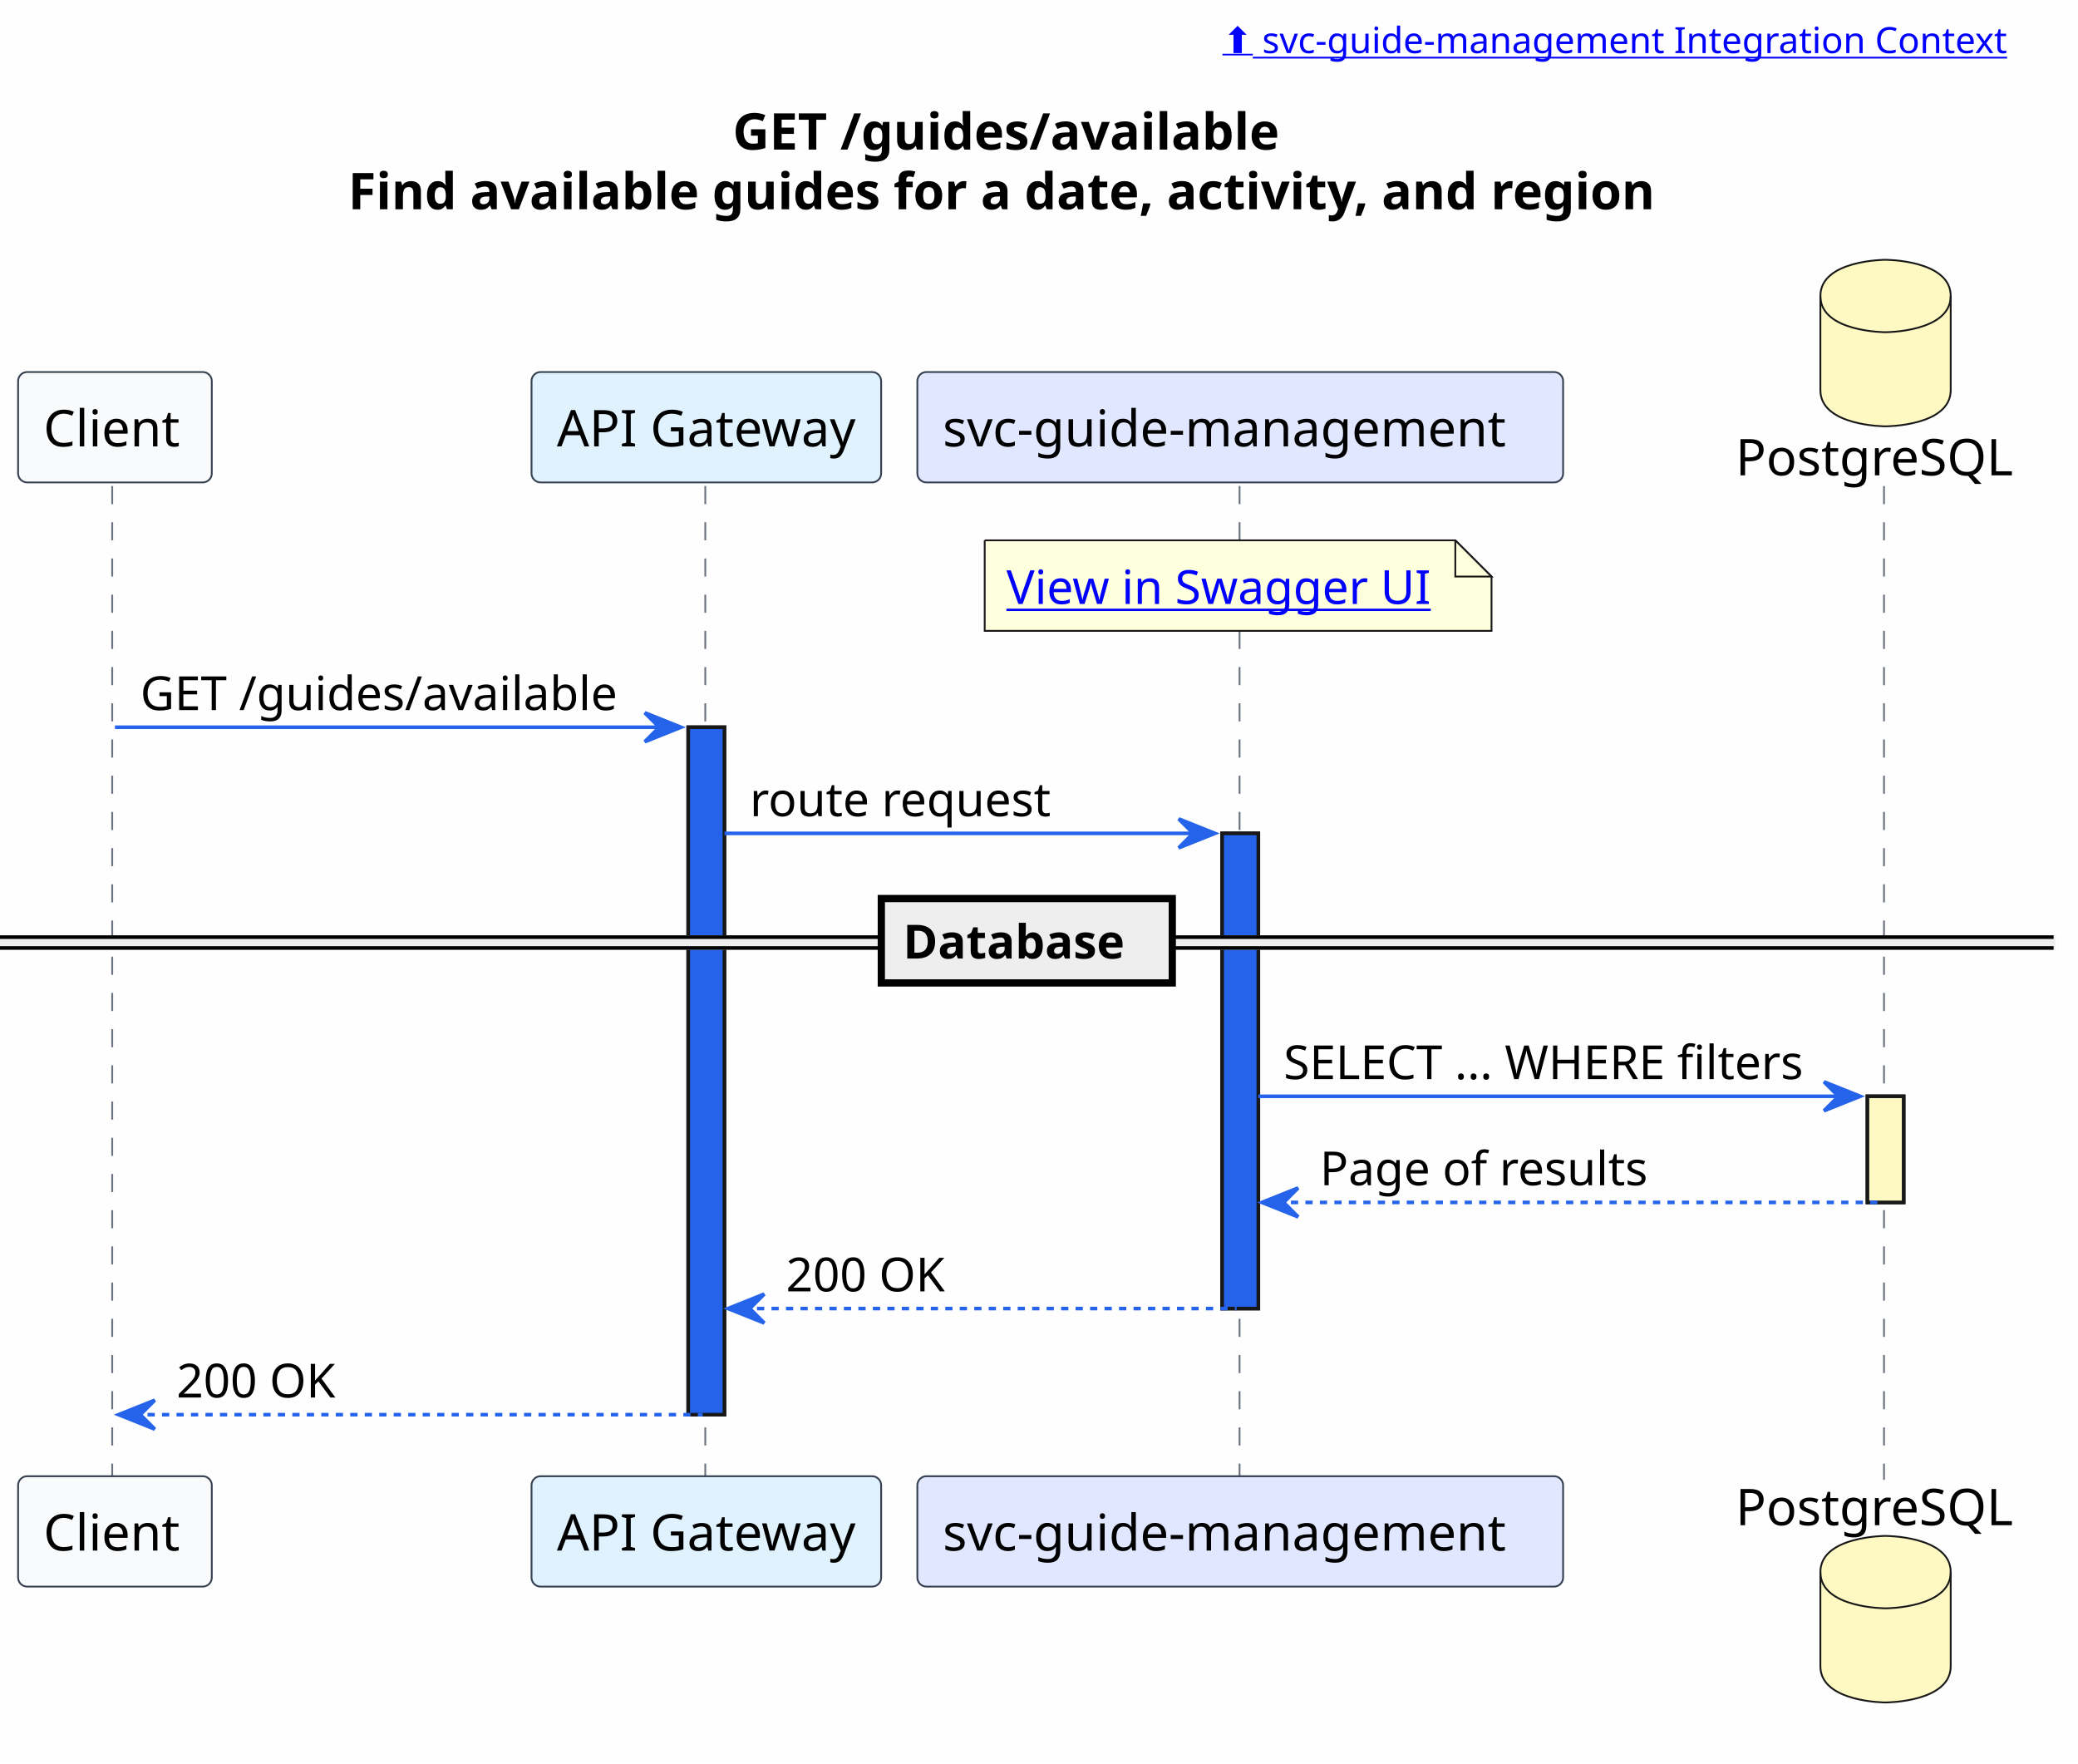
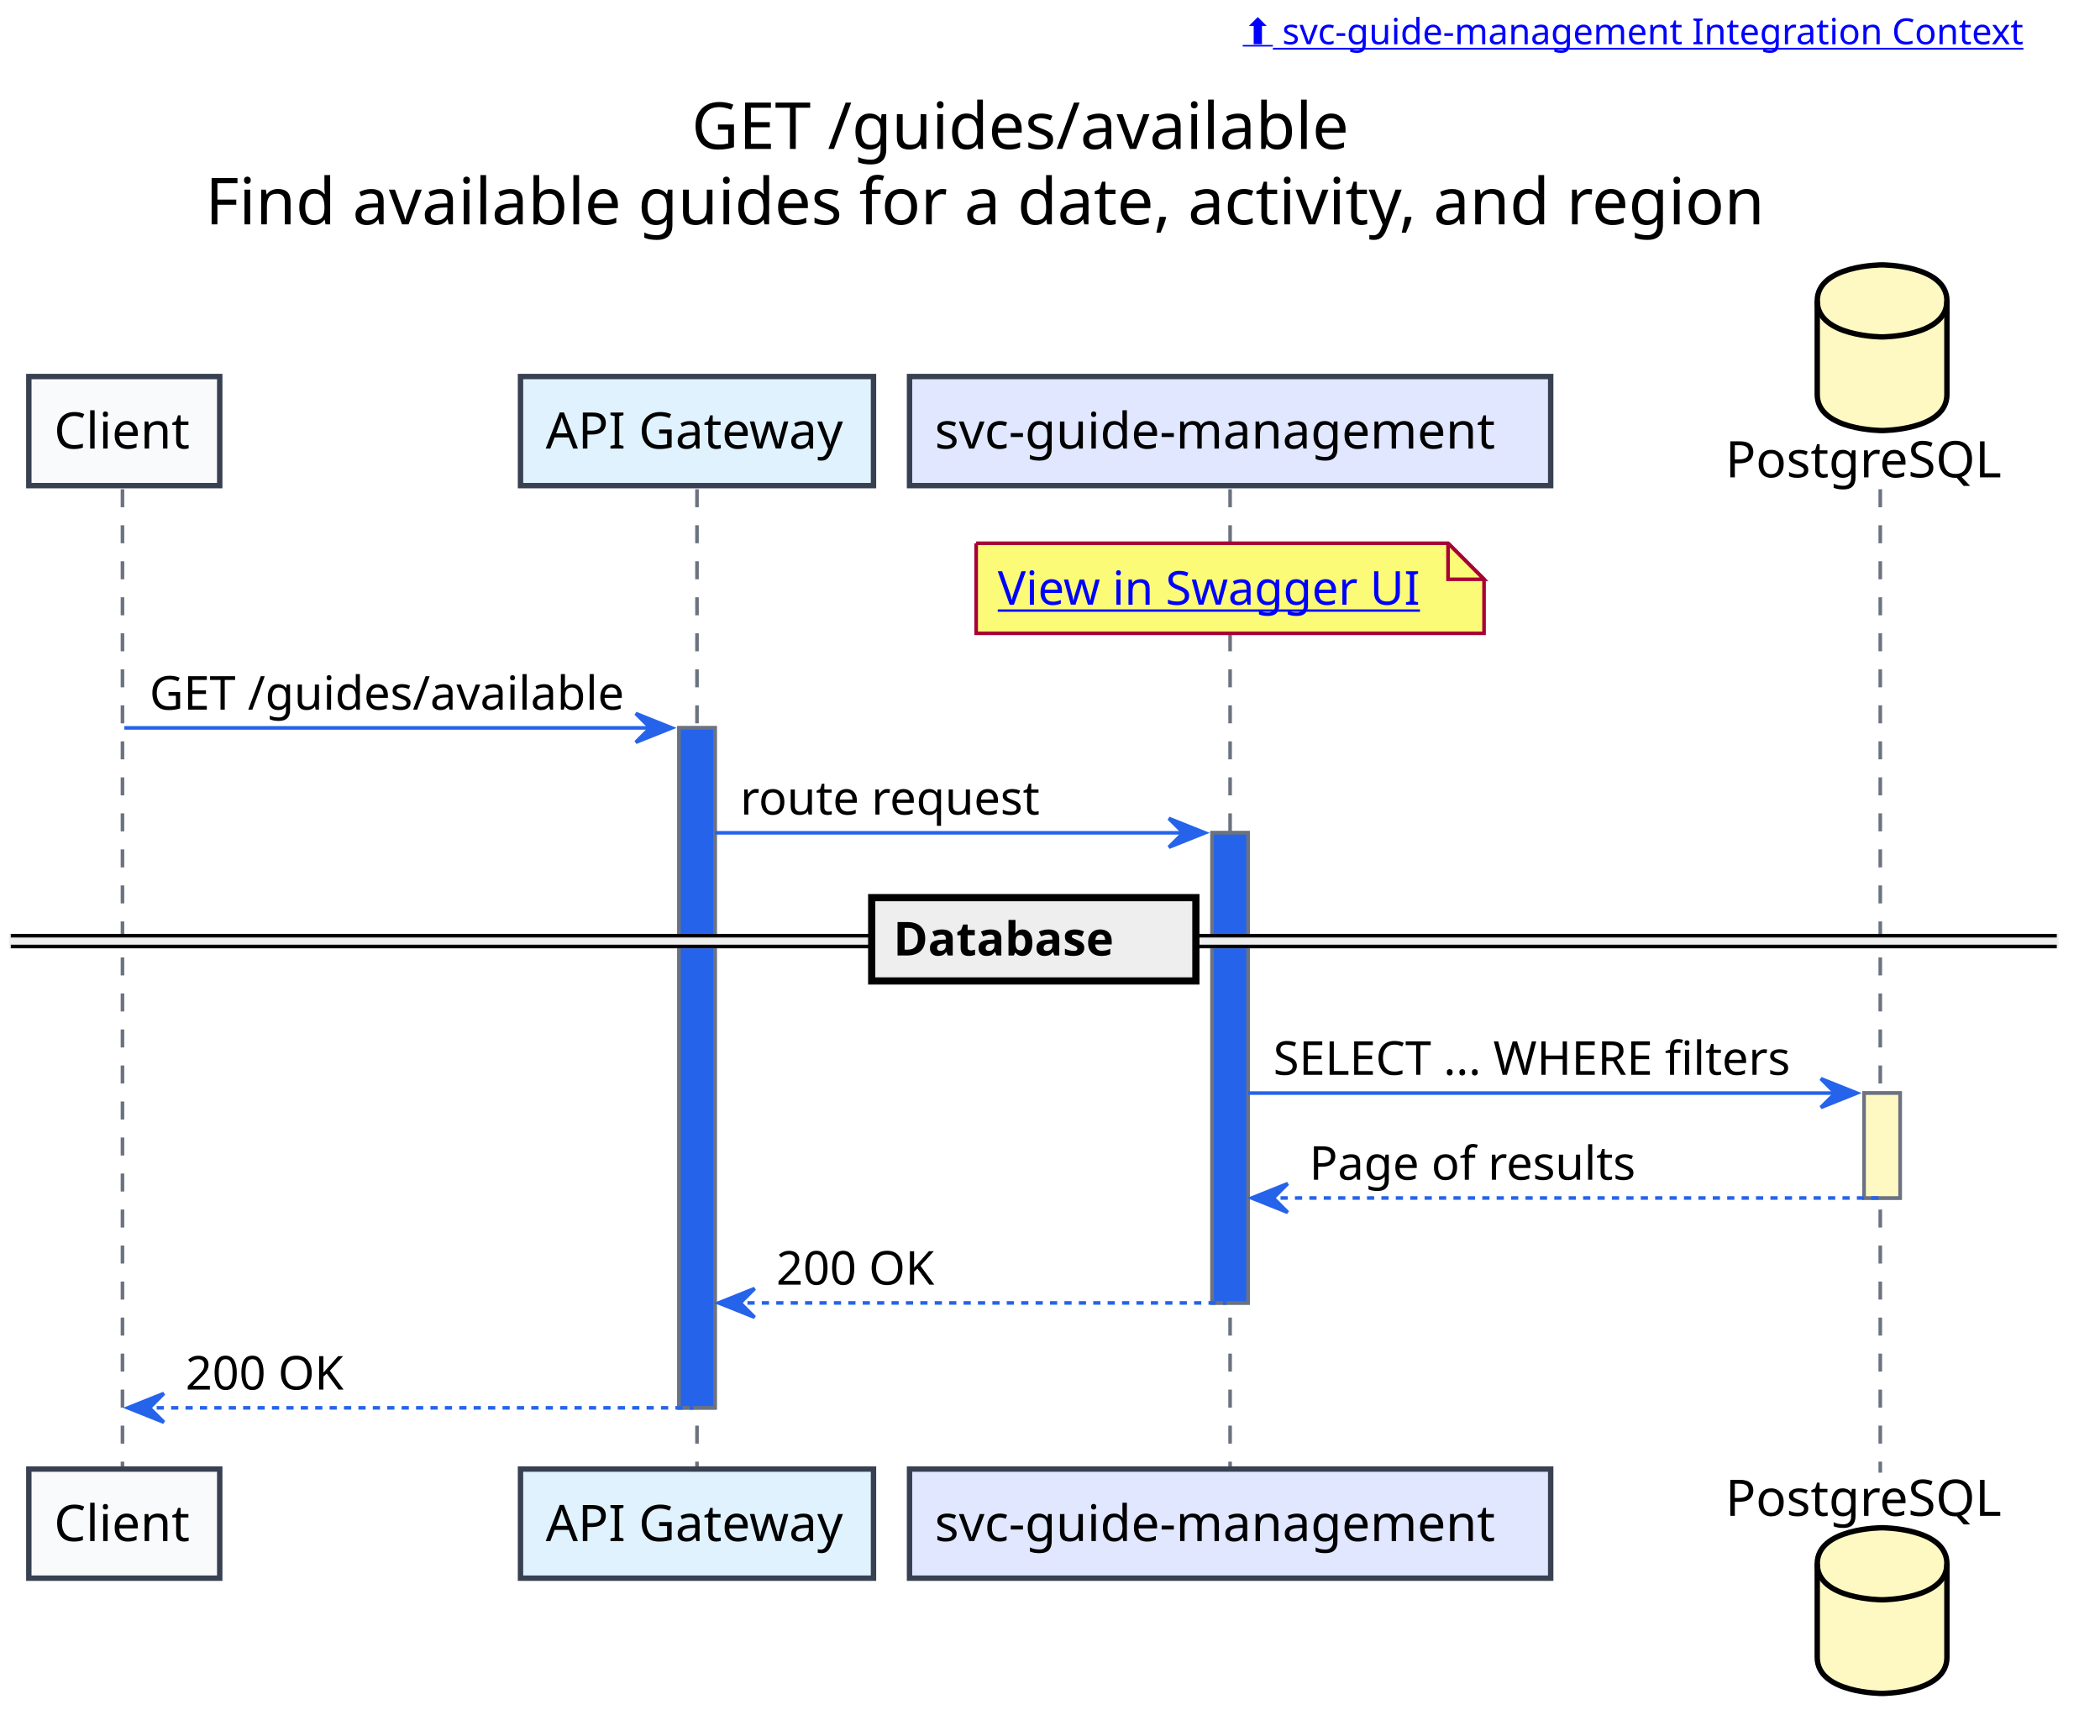
- <svg xmlns="http://www.w3.org/2000/svg" xmlns:xlink="http://www.w3.org/1999/xlink" contentStyleType="text/css" data-diagram-type="SEQUENCE" height="487px" preserveAspectRatio="none" style="width:574px;height:487px;background:#FEFEFE;" version="1.1" viewBox="0 0 574 487" width="574px" zoomAndPan="magnify">
+ <svg xmlns="http://www.w3.org/2000/svg" xmlns:xlink="http://www.w3.org/1999/xlink" contentScriptType="application/ecmascript" contentStyleType="text/css" height="482px" preserveAspectRatio="none" style="width:583px;height:482px;background:#FEFEFE;" version="1.1" viewBox="0 0 583 482" width="583px" zoomAndPan="magnify">
  <defs />
  <g>
-     <rect fill="#FEFEFE" height="487" style="stroke:none;stroke-width:1;" width="574" x="0" y="0" />
-     <text fill="#000000" font-family="'Segoe UI'" font-size="14" font-weight="bold" lengthAdjust="spacing" textLength="161.465" x="202.399" y="41.312">GET /guides/available</text>
-     <text fill="#000000" font-family="'Segoe UI'" font-size="14" font-weight="bold" lengthAdjust="spacing" textLength="373.926" x="96.169" y="57.801">Find available guides for a date, activity, and region</text>
-     <g>
-       <rect fill="#2563EB" height="189.863" style="stroke:#181818;stroke-width:1;" width="10" x="190.109" y="200.863" />
-     </g>
-     <g>
-       <rect fill="#2563EB" height="131.242" style="stroke:#181818;stroke-width:1;" width="10" x="337.586" y="230.174" />
-     </g>
-     <g>
-       <rect fill="#FEF9C3" height="29.311" style="stroke:#181818;stroke-width:1;" width="10" x="515.839" y="302.795" />
-     </g>
-     <g class="participant-lifeline" data-entity-uid="part1" data-qualified-name="Client" id="part1-lifeline">
-       <g>
-         <rect fill="#000000" fill-opacity="0" height="274.484" width="8" x="27.752" y="134.242" />
-         <line style="stroke:#6B7280;stroke-width:0.5;stroke-dasharray:5,5;" x1="31" x2="31" y1="134.242" y2="408.727" />
-       </g>
-     </g>
-     <g class="participant-lifeline" data-entity-uid="part2" data-qualified-name="GW" id="part2-lifeline">
-       <g>
-         <rect fill="#000000" fill-opacity="0" height="274.484" width="8" x="191.109" y="134.242" />
-         <line style="stroke:#6B7280;stroke-width:0.5;stroke-dasharray:5,5;" x1="194.82" x2="194.82" y1="134.242" y2="408.727" />
-       </g>
-     </g>
-     <g class="participant-lifeline" data-entity-uid="part3" data-qualified-name="Svc" id="part3-lifeline">
-       <g>
-         <rect fill="#000000" fill-opacity="0" height="274.484" width="8" x="338.586" y="134.242" />
-         <line style="stroke:#6B7280;stroke-width:0.5;stroke-dasharray:5,5;" x1="342.398" x2="342.398" y1="134.242" y2="408.727" />
-       </g>
-     </g>
-     <g class="participant-lifeline" data-entity-uid="part4" data-qualified-name="DB" id="part4-lifeline">
-       <g>
-         <rect fill="#000000" fill-opacity="0" height="274.484" width="8" x="516.839" y="134.242" />
-         <line style="stroke:#6B7280;stroke-width:0.5;stroke-dasharray:5,5;" x1="520.414" x2="520.414" y1="134.242" y2="408.727" />
-       </g>
-     </g>
-     <g class="participant participant-head" data-entity-uid="part1" data-qualified-name="Client" id="part1-head">
-       <a href="/applications/" target="_top" title="/applications/" xlink:actuate="onRequest" xlink:href="/applications/" xlink:show="new" xlink:title="/applications/" xlink:type="simple">
-         <rect fill="#F9FAFB" height="30.488" rx="2.5" ry="2.5" style="stroke:#374151;stroke-width:0.5;" width="53.505" x="5" y="102.754" />
-         <text fill="#000000" font-family="'Segoe UI'" font-size="14" lengthAdjust="spacing" textLength="39.505" x="12" y="123.289">Client</text>
-       </a>
-     </g>
-     <g class="participant participant-tail" data-entity-uid="part1" data-qualified-name="Client" id="part1-tail">
-       <a href="/applications/" target="_top" title="/applications/" xlink:actuate="onRequest" xlink:href="/applications/" xlink:show="new" xlink:title="/applications/" xlink:type="simple">
-         <rect fill="#F9FAFB" height="30.488" rx="2.5" ry="2.5" style="stroke:#374151;stroke-width:0.5;" width="53.505" x="5" y="407.727" />
-         <text fill="#000000" font-family="'Segoe UI'" font-size="14" lengthAdjust="spacing" textLength="39.505" x="12" y="428.262">Client</text>
-       </a>
-     </g>
-     <g class="participant participant-head" data-entity-uid="part2" data-qualified-name="GW" id="part2-head">
-       <a href="/actors/#api-gateway" target="_top" title="/actors/#api-gateway" xlink:actuate="onRequest" xlink:href="/actors/#api-gateway" xlink:show="new" xlink:title="/actors/#api-gateway" xlink:type="simple">
-         <rect fill="#E0F2FE" height="30.488" rx="2.5" ry="2.5" style="stroke:#374151;stroke-width:0.5;" width="96.578" x="146.82" y="102.754" />
-         <text fill="#000000" font-family="'Segoe UI'" font-size="14" lengthAdjust="spacing" textLength="82.578" x="153.82" y="123.289">API Gateway</text>
-       </a>
-     </g>
-     <g class="participant participant-tail" data-entity-uid="part2" data-qualified-name="GW" id="part2-tail">
-       <a href="/actors/#api-gateway" target="_top" title="/actors/#api-gateway" xlink:actuate="onRequest" xlink:href="/actors/#api-gateway" xlink:show="new" xlink:title="/actors/#api-gateway" xlink:type="simple">
-         <rect fill="#E0F2FE" height="30.488" rx="2.5" ry="2.5" style="stroke:#374151;stroke-width:0.5;" width="96.578" x="146.82" y="407.727" />
-         <text fill="#000000" font-family="'Segoe UI'" font-size="14" lengthAdjust="spacing" textLength="82.578" x="153.82" y="428.262">API Gateway</text>
-       </a>
-     </g>
-     <g class="participant participant-head" data-entity-uid="part3" data-qualified-name="Svc" id="part3-head">
-       <a href="/microservices/svc-guide-management/" target="_top" title="/microservices/svc-guide-management/" xlink:actuate="onRequest" xlink:href="/microservices/svc-guide-management/" xlink:show="new" xlink:title="/microservices/svc-guide-management/" xlink:type="simple">
-         <rect fill="#E0E7FF" height="30.488" rx="2.5" ry="2.5" style="stroke:#374151;stroke-width:0.5;" width="178.377" x="253.398" y="102.754" />
-         <text fill="#000000" font-family="'Segoe UI'" font-size="14" lengthAdjust="spacing" textLength="164.377" x="260.398" y="123.289">svc-guide-management</text>
-       </a>
-     </g>
-     <g class="participant participant-tail" data-entity-uid="part3" data-qualified-name="Svc" id="part3-tail">
-       <a href="/microservices/svc-guide-management/" target="_top" title="/microservices/svc-guide-management/" xlink:actuate="onRequest" xlink:href="/microservices/svc-guide-management/" xlink:show="new" xlink:title="/microservices/svc-guide-management/" xlink:type="simple">
-         <rect fill="#E0E7FF" height="30.488" rx="2.5" ry="2.5" style="stroke:#374151;stroke-width:0.5;" width="178.377" x="253.398" y="407.727" />
-         <text fill="#000000" font-family="'Segoe UI'" font-size="14" lengthAdjust="spacing" textLength="164.377" x="260.398" y="428.262">svc-guide-management</text>
-       </a>
-     </g>
-     <g class="participant participant-head" data-entity-uid="part4" data-qualified-name="DB" id="part4-head">
-       <a href="/microservices/svc-guide-management/#data-store" target="_top" title="/microservices/svc-guide-management/#data-store" xlink:actuate="onRequest" xlink:href="/microservices/svc-guide-management/#data-store" xlink:show="new" xlink:title="/microservices/svc-guide-management/#data-store" xlink:type="simple">
-         <text fill="#000000" font-family="'Segoe UI'" font-size="14" lengthAdjust="spacing" textLength="76.85" x="479.414" y="131.289">PostgreSQL</text>
-         <path d="M502.839,81.754 C502.839,71.754 520.839,71.754 520.839,71.754 C520.839,71.754 538.839,71.754 538.839,81.754 L538.839,107.754 C538.839,117.754 520.839,117.754 520.839,117.754 C520.839,117.754 502.839,117.754 502.839,107.754 L502.839,81.754" fill="#FEF9C3" style="stroke:#181818;stroke-width:0.5;" />
-         <path d="M502.839,81.754 C502.839,91.754 520.839,91.754 520.839,91.754 C520.839,91.754 538.839,91.754 538.839,81.754" fill="none" style="stroke:#181818;stroke-width:0.5;" />
-       </a>
-     </g>
-     <g class="participant participant-tail" data-entity-uid="part4" data-qualified-name="DB" id="part4-tail">
-       <a href="/microservices/svc-guide-management/#data-store" target="_top" title="/microservices/svc-guide-management/#data-store" xlink:actuate="onRequest" xlink:href="/microservices/svc-guide-management/#data-store" xlink:show="new" xlink:title="/microservices/svc-guide-management/#data-store" xlink:type="simple">
-         <text fill="#000000" font-family="'Segoe UI'" font-size="14" lengthAdjust="spacing" textLength="76.85" x="479.414" y="421.262">PostgreSQL</text>
-         <path d="M502.839,434.215 C502.839,424.215 520.839,424.215 520.839,424.215 C520.839,424.215 538.839,424.215 538.839,434.215 L538.839,460.215 C538.839,470.215 520.839,470.215 520.839,470.215 C520.839,470.215 502.839,470.215 502.839,460.215 L502.839,434.215" fill="#FEF9C3" style="stroke:#181818;stroke-width:0.5;" />
-         <path d="M502.839,434.215 C502.839,444.215 520.839,444.215 520.839,444.215 C520.839,444.215 538.839,444.215 538.839,434.215" fill="none" style="stroke:#181818;stroke-width:0.5;" />
-       </a>
-     </g>
-     <g>
-       <rect fill="#2563EB" height="189.863" style="stroke:#181818;stroke-width:1;" width="10" x="190.109" y="200.863" />
-     </g>
-     <g>
-       <rect fill="#2563EB" height="131.242" style="stroke:#181818;stroke-width:1;" width="10" x="337.586" y="230.174" />
-     </g>
-     <g>
-       <rect fill="#FEF9C3" height="29.311" style="stroke:#181818;stroke-width:1;" width="10" x="515.839" y="302.795" />
-     </g>
-     <path d="M272,149.242 L272,174.242 L412,174.242 L412,159.242 L402,149.242 L272,149.242" fill="#FEFFDD" style="stroke:#181818;stroke-width:0.5;" />
-     <path d="M402,149.242 L402,159.242 L412,159.242 L402,149.242" fill="#FEFFDD" style="stroke:#181818;stroke-width:0.5;" />
+     <text fill="#000000" font-family="Segoe UI" font-size="18" lengthAdjust="spacingAndGlyphs" textLength="190" x="192" y="41.349">GET /guides/available</text>
+     <text fill="#000000" font-family="Segoe UI" font-size="18" lengthAdjust="spacingAndGlyphs" textLength="460" x="57" y="62.302">Find available guides for a date, activity, and region</text>
+     <rect fill="#2563EB" height="188.797" style="stroke: #6B7280; stroke-width: 1.0;" width="10" x="188.5" y="202.109" />
+     <rect fill="#2563EB" height="130.531" style="stroke: #6B7280; stroke-width: 1.0;" width="10" x="336.5" y="231.242" />
+     <rect fill="#FEF9C3" height="29.133" style="stroke: #6B7280; stroke-width: 1.0;" width="10" x="517.5" y="303.508" />
+     <line style="stroke: #6B7280; stroke-width: 1.0; stroke-dasharray: 5.0,5.0;" x1="34" x2="34" y1="135.844" y2="408.906" />
+     <line style="stroke: #6B7280; stroke-width: 1.0; stroke-dasharray: 5.0,5.0;" x1="193.5" x2="193.5" y1="135.844" y2="408.906" />
+     <line style="stroke: #6B7280; stroke-width: 1.0; stroke-dasharray: 5.0,5.0;" x1="341.5" x2="341.5" y1="135.844" y2="408.906" />
+     <line style="stroke: #6B7280; stroke-width: 1.0; stroke-dasharray: 5.0,5.0;" x1="522" x2="522" y1="135.844" y2="408.906" />
+     <a href="/applications/" target="_top" title="/applications/" xlink:actuate="onRequest" xlink:href="/applications/" xlink:show="new" xlink:title="/applications/" xlink:type="simple">
+       <rect fill="#F9FAFB" height="30.297" style="stroke: #374151; stroke-width: 1.5;" width="53" x="8" y="104.547" />
+       <text fill="#000000" font-family="Segoe UI" font-size="14" lengthAdjust="spacingAndGlyphs" textLength="39" x="15" y="124.542">Client</text>
+       <rect fill="#F9FAFB" height="30.297" style="stroke: #374151; stroke-width: 1.5;" width="53" x="8" y="407.906" />
+       <text fill="#000000" font-family="Segoe UI" font-size="14" lengthAdjust="spacingAndGlyphs" textLength="39" x="15" y="427.901">Client</text>
+     </a>
+     <a href="/actors/#api-gateway" target="_top" title="/actors/#api-gateway" xlink:actuate="onRequest" xlink:href="/actors/#api-gateway" xlink:show="new" xlink:title="/actors/#api-gateway" xlink:type="simple">
+       <rect fill="#E0F2FE" height="30.297" style="stroke: #374151; stroke-width: 1.5;" width="98" x="144.5" y="104.547" />
+       <text fill="#000000" font-family="Segoe UI" font-size="14" lengthAdjust="spacingAndGlyphs" textLength="84" x="151.5" y="124.542">API Gateway</text>
+       <rect fill="#E0F2FE" height="30.297" style="stroke: #374151; stroke-width: 1.5;" width="98" x="144.5" y="407.906" />
+       <text fill="#000000" font-family="Segoe UI" font-size="14" lengthAdjust="spacingAndGlyphs" textLength="84" x="151.5" y="427.901">API Gateway</text>
+     </a>
+     <a href="/microservices/svc-guide-management/" target="_top" title="/microservices/svc-guide-management/" xlink:actuate="onRequest" xlink:href="/microservices/svc-guide-management/" xlink:show="new" xlink:title="/microservices/svc-guide-management/" xlink:type="simple">
+       <rect fill="#E0E7FF" height="30.297" style="stroke: #374151; stroke-width: 1.5;" width="178" x="252.5" y="104.547" />
+       <text fill="#000000" font-family="Segoe UI" font-size="14" lengthAdjust="spacingAndGlyphs" textLength="164" x="259.5" y="124.542">svc-guide-management</text>
+       <rect fill="#E0E7FF" height="30.297" style="stroke: #374151; stroke-width: 1.5;" width="178" x="252.5" y="407.906" />
+       <text fill="#000000" font-family="Segoe UI" font-size="14" lengthAdjust="spacingAndGlyphs" textLength="164" x="259.5" y="427.901">svc-guide-management</text>
+     </a>
+     <a href="/microservices/svc-guide-management/#data-store" target="_top" title="/microservices/svc-guide-management/#data-store" xlink:actuate="onRequest" xlink:href="/microservices/svc-guide-management/#data-store" xlink:show="new" xlink:title="/microservices/svc-guide-management/#data-store" xlink:type="simple">
+       <text fill="#000000" font-family="Segoe UI" font-size="14" lengthAdjust="spacingAndGlyphs" textLength="81" x="479" y="132.542">PostgreSQL</text>
+       <path d="M504.5,83.547 C504.5,73.547 522.5,73.547 522.5,73.547 C522.5,73.547 540.5,73.547 540.5,83.547 L540.5,109.547 C540.5,119.547 522.5,119.547 522.5,119.547 C522.5,119.547 504.5,119.547 504.5,109.547 L504.5,83.547 " fill="#FEF9C3" style="stroke: #000000; stroke-width: 1.5;" />
+       <path d="M504.5,83.547 C504.5,93.547 522.5,93.547 522.5,93.547 C522.5,93.547 540.5,93.547 540.5,83.547 " fill="none" style="stroke: #000000; stroke-width: 1.5;" />
+       <text fill="#000000" font-family="Segoe UI" font-size="14" lengthAdjust="spacingAndGlyphs" textLength="81" x="479" y="420.901">PostgreSQL</text>
+       <path d="M504.5,434.203 C504.5,424.203 522.5,424.203 522.5,424.203 C522.5,424.203 540.5,424.203 540.5,434.203 L540.5,460.203 C540.5,470.203 522.5,470.203 522.5,470.203 C522.5,470.203 504.5,470.203 504.5,460.203 L504.5,434.203 " fill="#FEF9C3" style="stroke: #000000; stroke-width: 1.5;" />
+       <path d="M504.5,434.203 C504.5,444.203 522.5,444.203 522.5,444.203 C522.5,444.203 540.5,444.203 540.5,434.203 " fill="none" style="stroke: #000000; stroke-width: 1.5;" />
+     </a>
+     <rect fill="#2563EB" height="188.797" style="stroke: #6B7280; stroke-width: 1.0;" width="10" x="188.5" y="202.109" />
+     <rect fill="#2563EB" height="130.531" style="stroke: #6B7280; stroke-width: 1.0;" width="10" x="336.5" y="231.242" />
+     <rect fill="#FEF9C3" height="29.133" style="stroke: #6B7280; stroke-width: 1.0;" width="10" x="517.5" y="303.508" />
+     <path d="M271,150.844 L271,175.844 L412,175.844 L412,160.844 L402,150.844 L271,150.844 " fill="#FBFB77" style="stroke: #A80036; stroke-width: 1.0;" />
+     <path d="M402,150.844 L402,160.844 L412,160.844 L402,150.844 " fill="#FBFB77" style="stroke: #A80036; stroke-width: 1.0;" />
    <a href="/services/api/svc-guide-management.html#/Availability/findAvailableGuides" target="_top" title="/services/api/svc-guide-management.html#/Availability/findAvailableGuides" xlink:actuate="onRequest" xlink:href="/services/api/svc-guide-management.html#/Availability/findAvailableGuides" xlink:show="new" xlink:title="/services/api/svc-guide-management.html#/Availability/findAvailableGuides" xlink:type="simple">
-       <text fill="#0000FF" font-family="'Segoe UI'" font-size="13" lengthAdjust="spacing" text-decoration="underline" textLength="119.406" x="278" y="166.81">View in Swagger UI</text>
+       <text fill="#0000FF" font-family="Segoe UI" font-size="13" lengthAdjust="spacingAndGlyphs" text-decoration="underline" textLength="120" x="277" y="167.911">View in Swagger UI</text>
    </a>
-     <g class="message" data-entity-1="part1" data-entity-2="part2" id="msg1">
-       <polygon fill="#2563EB" points="178.109,196.863,188.109,200.863,178.109,204.863,182.109,200.863" style="stroke:#2563EB;stroke-width:1;" />
-       <line style="stroke:#2563EB;stroke-width:1;" x1="31.752" x2="184.109" y1="200.863" y2="200.863" />
-       <text fill="#000000" font-family="'Segoe UI'" font-size="13" lengthAdjust="spacing" textLength="139.356" x="38.752" y="196.121">GET /guides/available</text>
-     </g>
-     <g class="message" data-entity-1="part2" data-entity-2="part3" id="msg2">
-       <polygon fill="#2563EB" points="325.586,226.174,335.586,230.174,325.586,234.174,329.586,230.174" style="stroke:#2563EB;stroke-width:1;" />
-       <line style="stroke:#2563EB;stroke-width:1;" x1="200.109" x2="331.586" y1="230.174" y2="230.174" />
-       <text fill="#000000" font-family="'Segoe UI'" font-size="13" lengthAdjust="spacing" textLength="85.135" x="207.109" y="225.432">route request</text>
-     </g>
-     <rect fill="#EEEEEE" height="3" style="stroke:#EEEEEE;stroke-width:1;" width="567.264" x="0" y="258.829" />
-     <line style="stroke:#000000;stroke-width:1;" x1="0" x2="567.264" y1="258.829" y2="258.829" />
-     <line style="stroke:#000000;stroke-width:1;" x1="0" x2="567.264" y1="261.829" y2="261.829" />
-     <rect fill="#EEEEEE" height="23.311" style="stroke:#000000;stroke-width:2;" width="80.371" x="243.446" y="248.174" />
-     <text fill="#000000" font-family="'Segoe UI'" font-size="13" font-weight="bold" lengthAdjust="spacing" textLength="62.086" x="249.446" y="264.742">Database</text>
-     <g class="message" data-entity-1="part3" data-entity-2="part4" id="msg3">
-       <polygon fill="#2563EB" points="503.839,298.795,513.839,302.795,503.839,306.795,507.839,302.795" style="stroke:#2563EB;stroke-width:1;" />
-       <line style="stroke:#2563EB;stroke-width:1;" x1="347.586" x2="509.839" y1="302.795" y2="302.795" />
-       <text fill="#000000" font-family="'Segoe UI'" font-size="13" lengthAdjust="spacing" textLength="149.252" x="354.586" y="298.053">SELECT ... WHERE filters</text>
-     </g>
-     <g class="message" data-entity-1="part4" data-entity-2="part3" id="msg4">
-       <polygon fill="#2563EB" points="358.586,328.106,348.586,332.106,358.586,336.106,354.586,332.106" style="stroke:#2563EB;stroke-width:1;" />
-       <line style="stroke:#2563EB;stroke-width:1;stroke-dasharray:2,2;" x1="352.586" x2="519.839" y1="332.106" y2="332.106" />
-       <text fill="#000000" font-family="'Segoe UI'" font-size="13" lengthAdjust="spacing" textLength="93.209" x="364.586" y="327.363">Page of results</text>
-     </g>
-     <g class="message" data-entity-1="part3" data-entity-2="part2" id="msg5">
-       <polygon fill="#2563EB" points="211.109,357.416,201.109,361.416,211.109,365.416,207.109,361.416" style="stroke:#2563EB;stroke-width:1;" />
-       <line style="stroke:#2563EB;stroke-width:1;stroke-dasharray:2,2;" x1="205.109" x2="341.586" y1="361.416" y2="361.416" />
-       <text fill="#000000" font-family="'Segoe UI'" font-size="13" lengthAdjust="spacing" textLength="47.36" x="217.109" y="356.674">200 OK</text>
-     </g>
-     <g class="message" data-entity-1="part2" data-entity-2="part1" id="msg6">
-       <polygon fill="#2563EB" points="42.752,386.727,32.752,390.727,42.752,394.727,38.752,390.727" style="stroke:#2563EB;stroke-width:1;" />
-       <line style="stroke:#2563EB;stroke-width:1;stroke-dasharray:2,2;" x1="36.752" x2="194.109" y1="390.727" y2="390.727" />
-       <text fill="#000000" font-family="'Segoe UI'" font-size="13" lengthAdjust="spacing" textLength="47.36" x="48.752" y="385.984">200 OK</text>
-     </g>
+     <polygon fill="#2563EB" points="176.5,198.109,186.5,202.109,176.5,206.109,180.5,202.109" style="stroke: #2563EB; stroke-width: 1.0;" />
+     <line style="stroke: #2563EB; stroke-width: 1.0;" x1="34.5" x2="182.5" y1="202.109" y2="202.109" />
+     <text fill="#000000" font-family="Segoe UI" font-size="13" lengthAdjust="spacingAndGlyphs" textLength="135" x="41.5" y="197.043">GET /guides/available</text>
+     <polygon fill="#2563EB" points="324.5,227.242,334.5,231.242,324.5,235.242,328.5,231.242" style="stroke: #2563EB; stroke-width: 1.0;" />
+     <line style="stroke: #2563EB; stroke-width: 1.0;" x1="198.5" x2="330.5" y1="231.242" y2="231.242" />
+     <text fill="#000000" font-family="Segoe UI" font-size="13" lengthAdjust="spacingAndGlyphs" textLength="87" x="205.5" y="226.176">route request</text>
+     <rect fill="#EEEEEE" height="3" style="stroke: #EEEEEE; stroke-width: 1.0;" width="568" x="3" y="259.809" />
+     <line style="stroke: #000000; stroke-width: 1.0;" x1="3" x2="571" y1="259.809" y2="259.809" />
+     <line style="stroke: #000000; stroke-width: 1.0;" x1="3" x2="571" y1="262.809" y2="262.809" />
+     <rect fill="#EEEEEE" height="23.133" style="stroke: #000000; stroke-width: 2.0;" width="90" x="242" y="249.242" />
+     <text fill="#000000" font-family="Segoe UI" font-size="13" font-weight="bold" lengthAdjust="spacingAndGlyphs" textLength="71" x="248" y="265.309">Database</text>
+     <polygon fill="#2563EB" points="505.5,299.508,515.5,303.508,505.5,307.508,509.5,303.508" style="stroke: #2563EB; stroke-width: 1.0;" />
+     <line style="stroke: #2563EB; stroke-width: 1.0;" x1="346.5" x2="511.5" y1="303.508" y2="303.508" />
+     <text fill="#000000" font-family="Segoe UI" font-size="13" lengthAdjust="spacingAndGlyphs" textLength="152" x="353.5" y="298.442">SELECT ... WHERE filters</text>
+     <polygon fill="#2563EB" points="357.5,328.641,347.5,332.641,357.5,336.641,353.5,332.641" style="stroke: #2563EB; stroke-width: 1.0;" />
+     <line style="stroke: #2563EB; stroke-width: 1.0; stroke-dasharray: 2.0,2.0;" x1="351.5" x2="521.5" y1="332.641" y2="332.641" />
+     <text fill="#000000" font-family="Segoe UI" font-size="13" lengthAdjust="spacingAndGlyphs" textLength="95" x="363.5" y="327.575">Page of results</text>
+     <polygon fill="#2563EB" points="209.5,357.773,199.5,361.773,209.5,365.773,205.5,361.773" style="stroke: #2563EB; stroke-width: 1.0;" />
+     <line style="stroke: #2563EB; stroke-width: 1.0; stroke-dasharray: 2.0,2.0;" x1="203.5" x2="340.5" y1="361.773" y2="361.773" />
+     <text fill="#000000" font-family="Segoe UI" font-size="13" lengthAdjust="spacingAndGlyphs" textLength="46" x="215.5" y="356.707">200 OK</text>
+     <polygon fill="#2563EB" points="45.5,386.906,35.5,390.906,45.5,394.906,41.5,390.906" style="stroke: #2563EB; stroke-width: 1.0;" />
+     <line style="stroke: #2563EB; stroke-width: 1.0; stroke-dasharray: 2.0,2.0;" x1="39.5" x2="192.5" y1="390.906" y2="390.906" />
+     <text fill="#000000" font-family="Segoe UI" font-size="13" lengthAdjust="spacingAndGlyphs" textLength="46" x="51.5" y="385.84">200 OK</text>
    <a href="/microservices/svc-guide-management/#integration-context" target="_top" title="/microservices/svc-guide-management/#integration-context" xlink:actuate="onRequest" xlink:href="/microservices/svc-guide-management/#integration-context" xlink:show="new" xlink:title="/microservices/svc-guide-management/#integration-context" xlink:type="simple">
-       <text fill="#0000FF" font-family="'Segoe UI'" font-size="10" lengthAdjust="spacing" text-decoration="underline" textLength="228.584" x="337.68" y="14.668">⬆ svc-guide-management Integration Context</text>
+       <text fill="#0000FF" font-family="Segoe UI" font-size="10" lengthAdjust="spacingAndGlyphs" text-decoration="underline" textLength="226" x="345" y="12.282">⬆ svc-guide-management Integration Context</text>
    </a>
  </g>
</svg>
